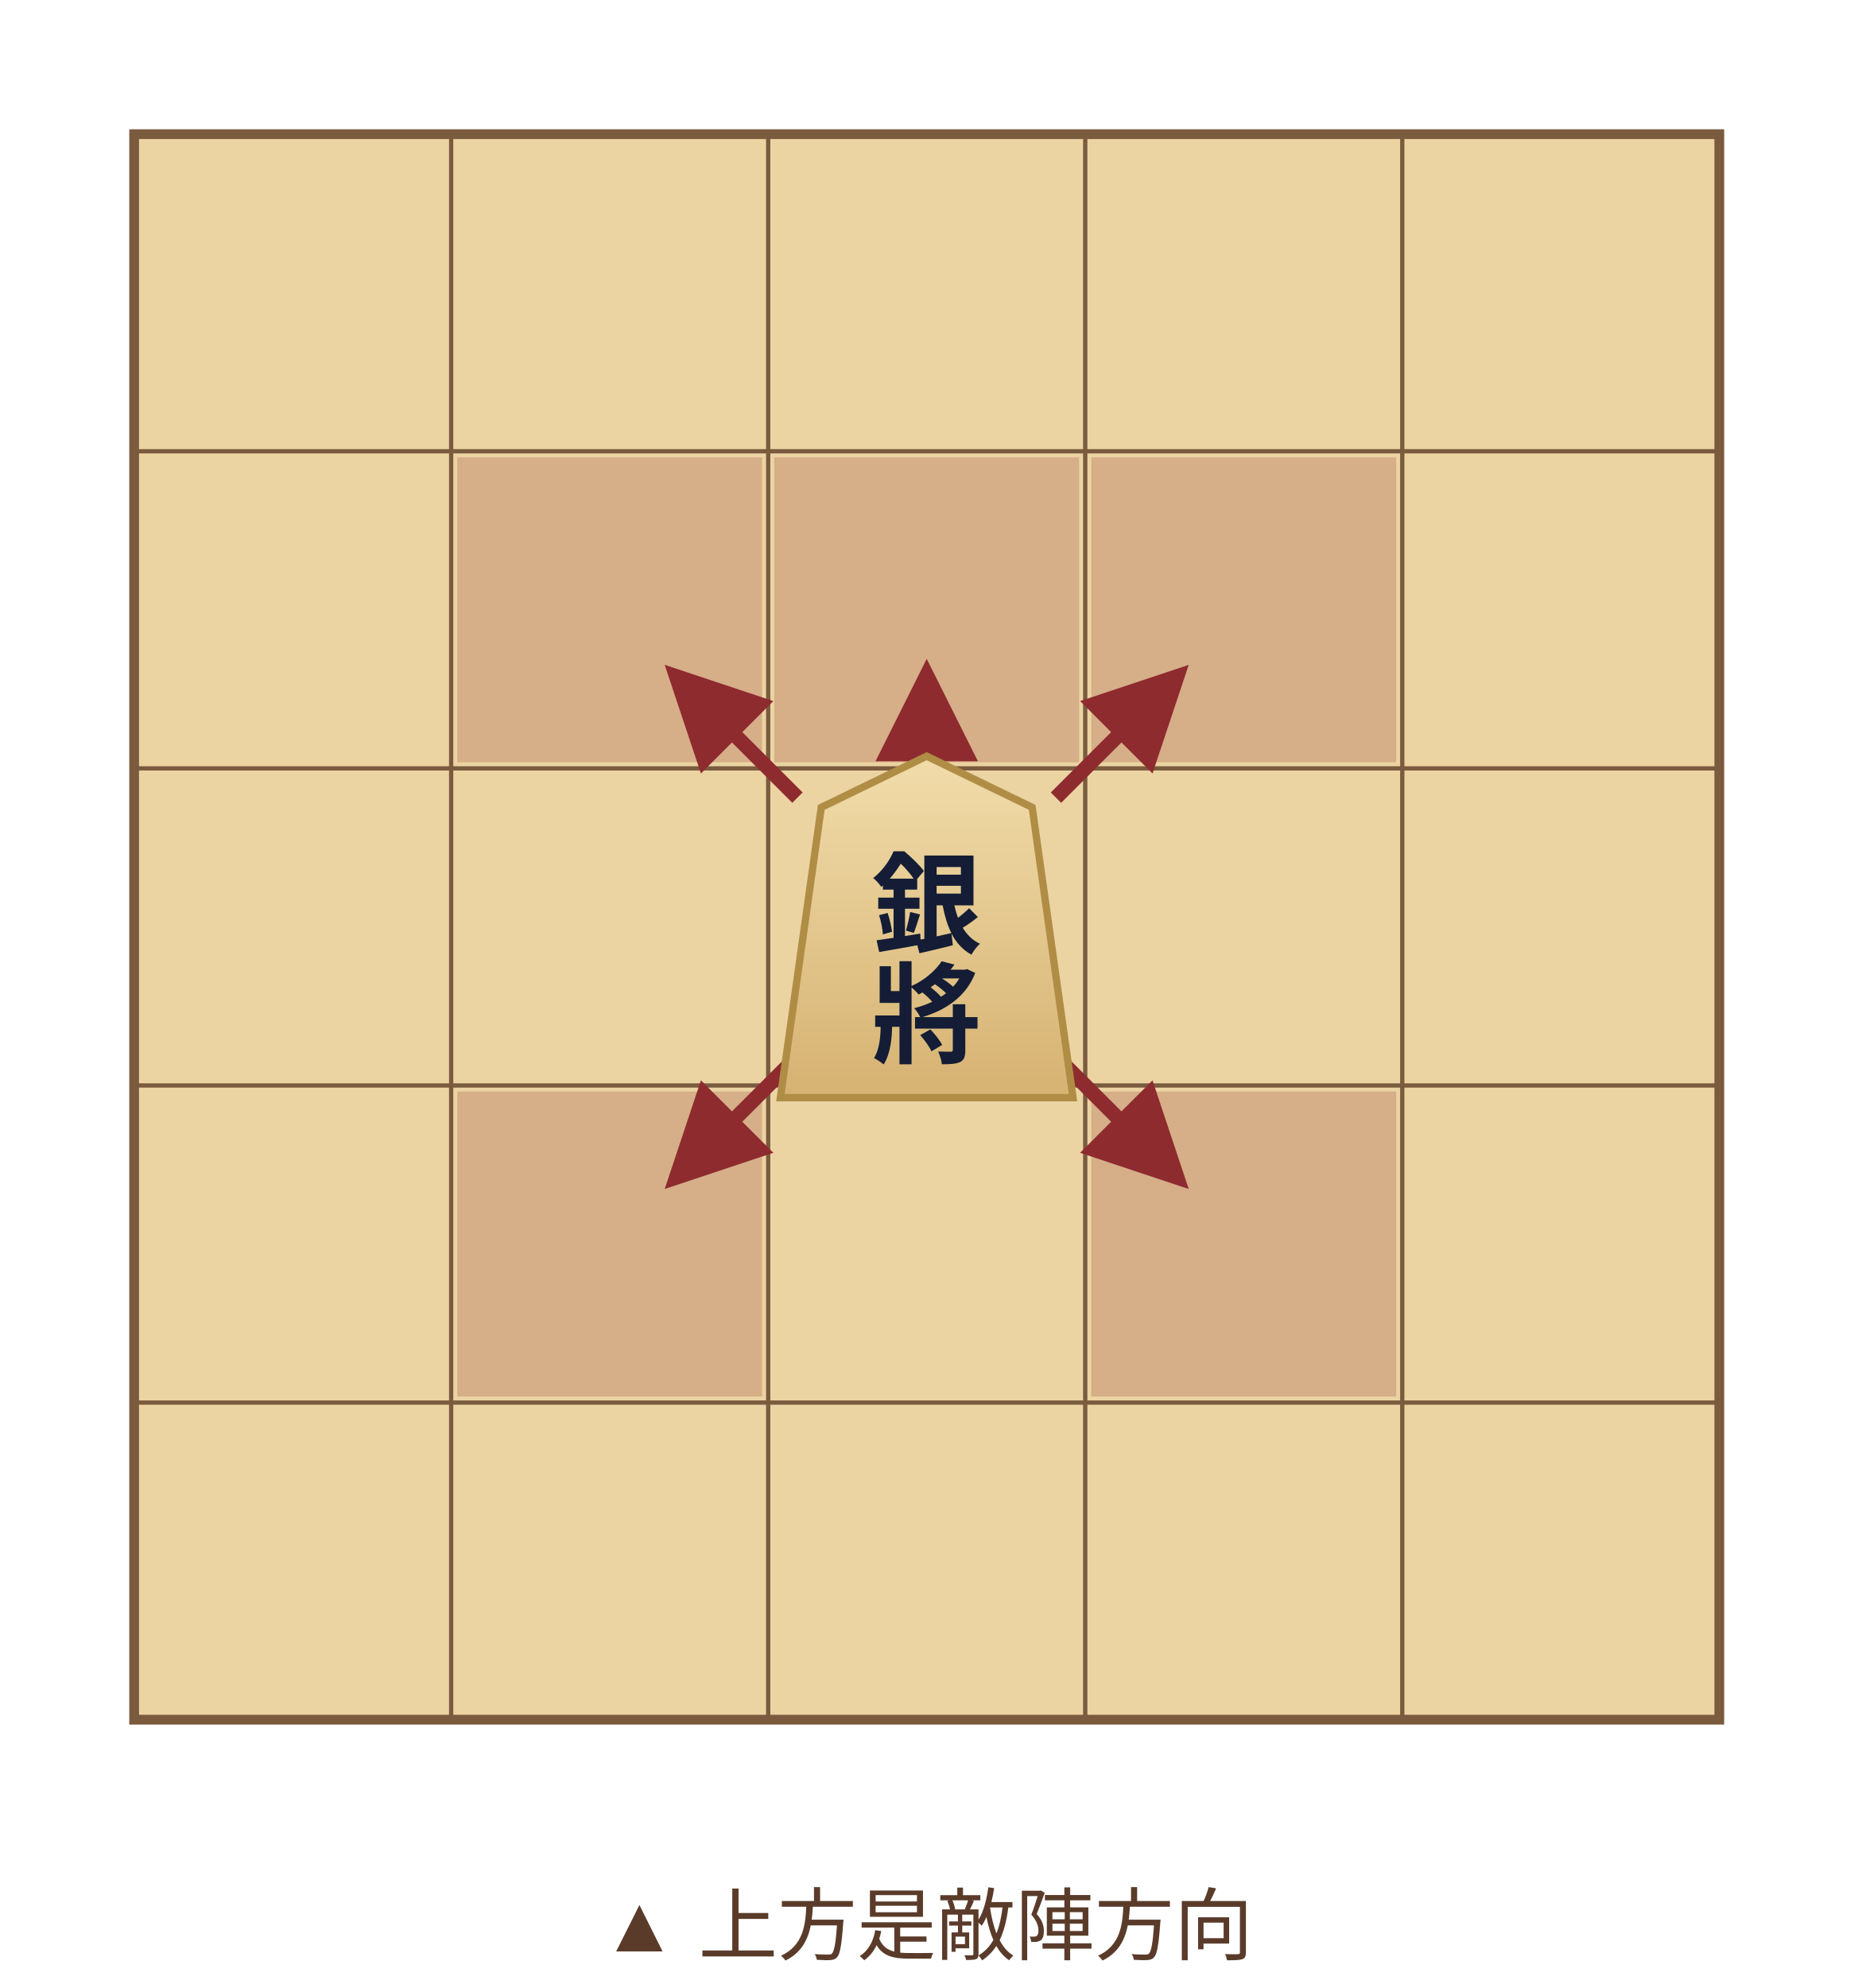
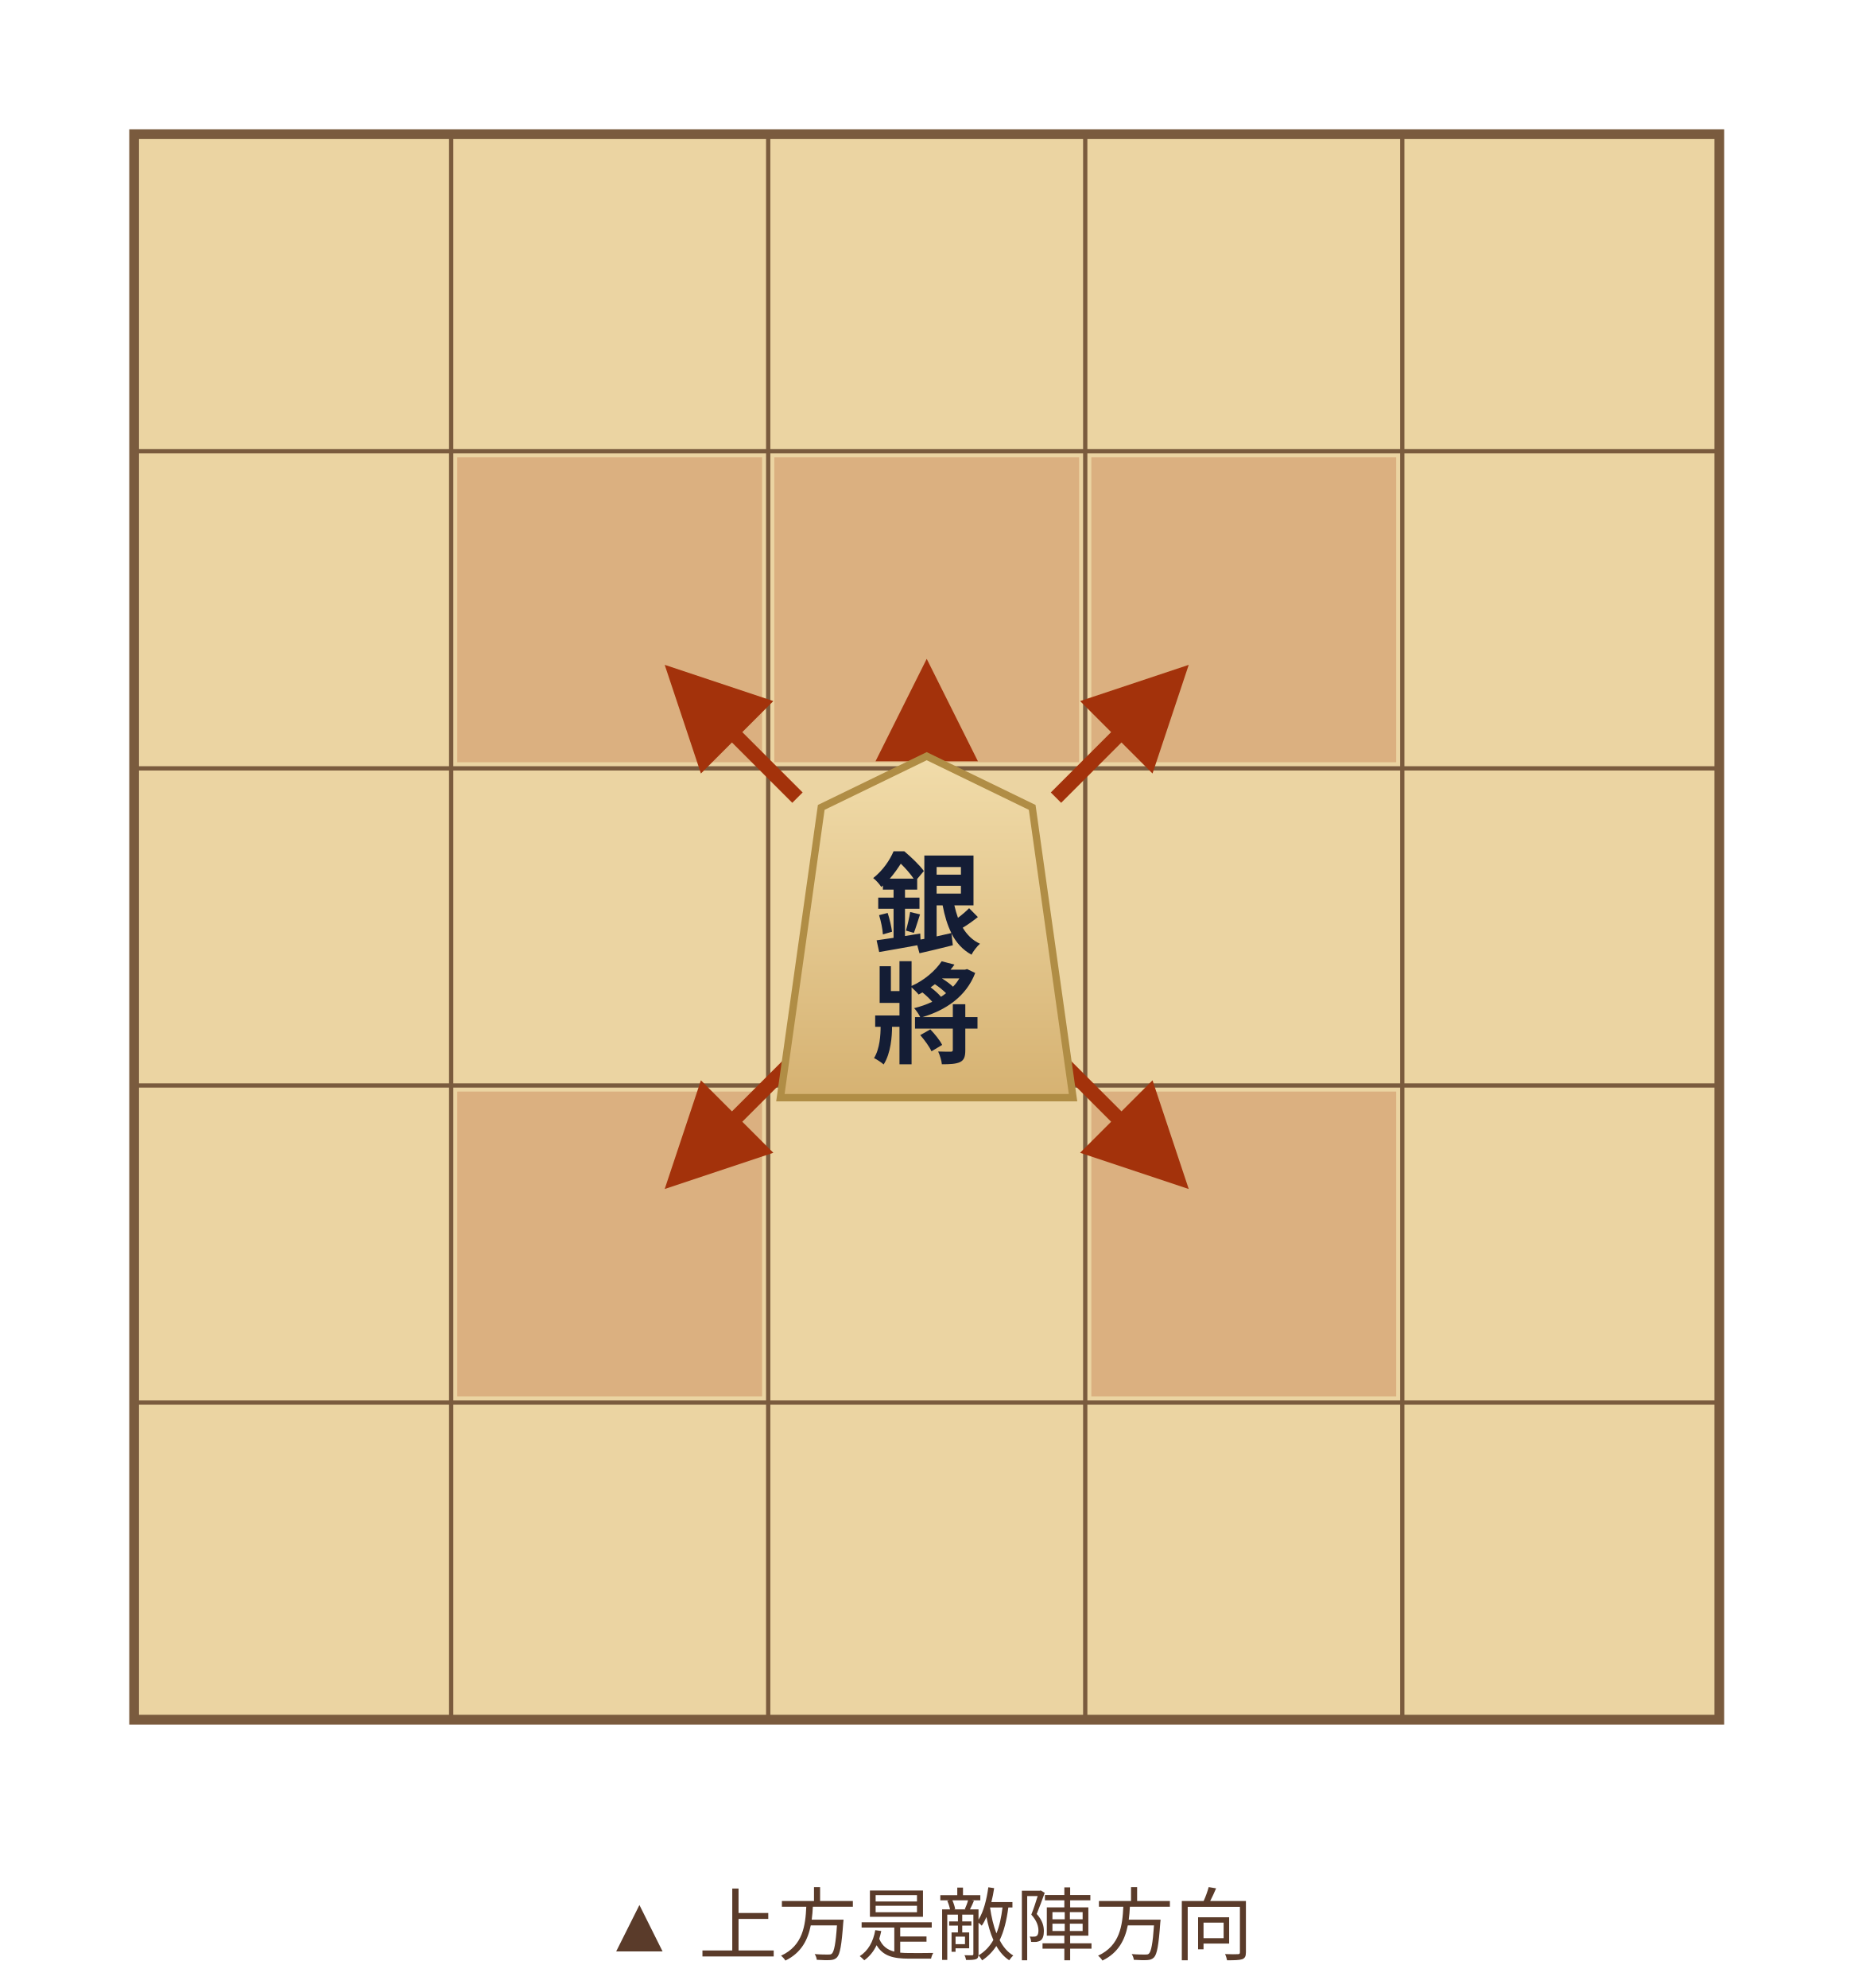
<svg xmlns="http://www.w3.org/2000/svg" class="dg" viewBox="0 0 304 326" width="304" height="326" role="img" aria-label="銀將的走法">
  <defs>
    <linearGradient id="wood-mv-silver" x1="0" y1="0" x2="0" y2="1">
      <stop offset="0" stop-color="#F1DCAA" />
      <stop offset="1" stop-color="#D6B272" />
    </linearGradient>
    <marker id="ar-mv-silver" viewBox="0 0 10 10" refX="8" refY="5" markerWidth="7" markerHeight="7" orient="auto-start-reverse">
-       <path d="M0,0 L10,5 L0,10 z" fill="#8E2B2F" />
+       <path d="M0,0 L10,5 L0,10 z" fill="#A3320B" />
    </marker>
  </defs>
  <rect x="22" y="22" width="260" height="260" fill="#EBD4A2" stroke="#7A5B3E" stroke-width="1.6" />
  <line x1="74" y1="22" x2="74" y2="282" stroke="#7A5B3E" stroke-width="0.7" />
  <line x1="22" y1="74" x2="282" y2="74" stroke="#7A5B3E" stroke-width="0.7" />
  <line x1="126" y1="22" x2="126" y2="282" stroke="#7A5B3E" stroke-width="0.7" />
  <line x1="22" y1="126" x2="282" y2="126" stroke="#7A5B3E" stroke-width="0.7" />
  <line x1="178" y1="22" x2="178" y2="282" stroke="#7A5B3E" stroke-width="0.7" />
  <line x1="22" y1="178" x2="282" y2="178" stroke="#7A5B3E" stroke-width="0.7" />
  <line x1="230" y1="22" x2="230" y2="282" stroke="#7A5B3E" stroke-width="0.7" />
  <line x1="22" y1="230" x2="282" y2="230" stroke="#7A5B3E" stroke-width="0.7" />
-   <rect x="75" y="75" width="50" height="50" fill="#8E2B2F" opacity="0.22" />
-   <line x1="130.8" y1="130.8" x2="111.4" y2="111.4" stroke="#8E2B2F" stroke-width="2.4" marker-end="url(#ar-mv-silver)" />
-   <rect x="127" y="75" width="50" height="50" fill="#8E2B2F" opacity="0.22" />
-   <line x1="152.0" y1="122.0" x2="152.0" y2="111.4" stroke="#8E2B2F" stroke-width="2.4" marker-end="url(#ar-mv-silver)" />
-   <rect x="179" y="75" width="50" height="50" fill="#8E2B2F" opacity="0.22" />
-   <line x1="173.2" y1="130.8" x2="192.6" y2="111.4" stroke="#8E2B2F" stroke-width="2.4" marker-end="url(#ar-mv-silver)" />
-   <rect x="75" y="179" width="50" height="50" fill="#8E2B2F" opacity="0.22" />
-   <line x1="130.8" y1="173.2" x2="111.4" y2="192.6" stroke="#8E2B2F" stroke-width="2.4" marker-end="url(#ar-mv-silver)" />
-   <rect x="179" y="179" width="50" height="50" fill="#8E2B2F" opacity="0.22" />
-   <line x1="173.2" y1="173.2" x2="192.6" y2="192.6" stroke="#8E2B2F" stroke-width="2.4" marker-end="url(#ar-mv-silver)" />
+   <rect x="75" y="75" width="50" height="50" fill="#A3320B" opacity="0.22" />
+   <line x1="130.8" y1="130.8" x2="111.4" y2="111.4" stroke="#A3320B" stroke-width="2.4" marker-end="url(#ar-mv-silver)" />
+   <rect x="127" y="75" width="50" height="50" fill="#A3320B" opacity="0.22" />
+   <line x1="152.0" y1="122.0" x2="152.0" y2="111.4" stroke="#A3320B" stroke-width="2.4" marker-end="url(#ar-mv-silver)" />
+   <rect x="179" y="75" width="50" height="50" fill="#A3320B" opacity="0.22" />
+   <line x1="173.2" y1="130.8" x2="192.6" y2="111.4" stroke="#A3320B" stroke-width="2.4" marker-end="url(#ar-mv-silver)" />
+   <rect x="75" y="179" width="50" height="50" fill="#A3320B" opacity="0.22" />
+   <line x1="130.8" y1="173.2" x2="111.4" y2="192.6" stroke="#A3320B" stroke-width="2.4" marker-end="url(#ar-mv-silver)" />
+   <rect x="179" y="179" width="50" height="50" fill="#A3320B" opacity="0.22" />
+   <line x1="173.2" y1="173.2" x2="192.6" y2="192.6" stroke="#A3320B" stroke-width="2.4" marker-end="url(#ar-mv-silver)" />
  <g transform="translate(152.0,152.0)">
    <polygon points="0.0,-28.0 17.3,-19.6 24.0,28.0 -24.0,28.0 -17.3,-19.6" fill="url(#wood-mv-silver)" stroke="#B08D45" stroke-width="1.2" />
    <text x="0" y="2.9" font-size="18.0" text-anchor="middle" fill="#141D35" font-weight="700">銀</text>
    <text x="0" y="20.9" font-size="18.0" text-anchor="middle" fill="#141D35" font-weight="700">將</text>
  </g>
  <text x="152.0" y="320" font-size="13" text-anchor="middle" fill="#5A3B2A">▲ 上方是敵陣方向</text>
</svg>
